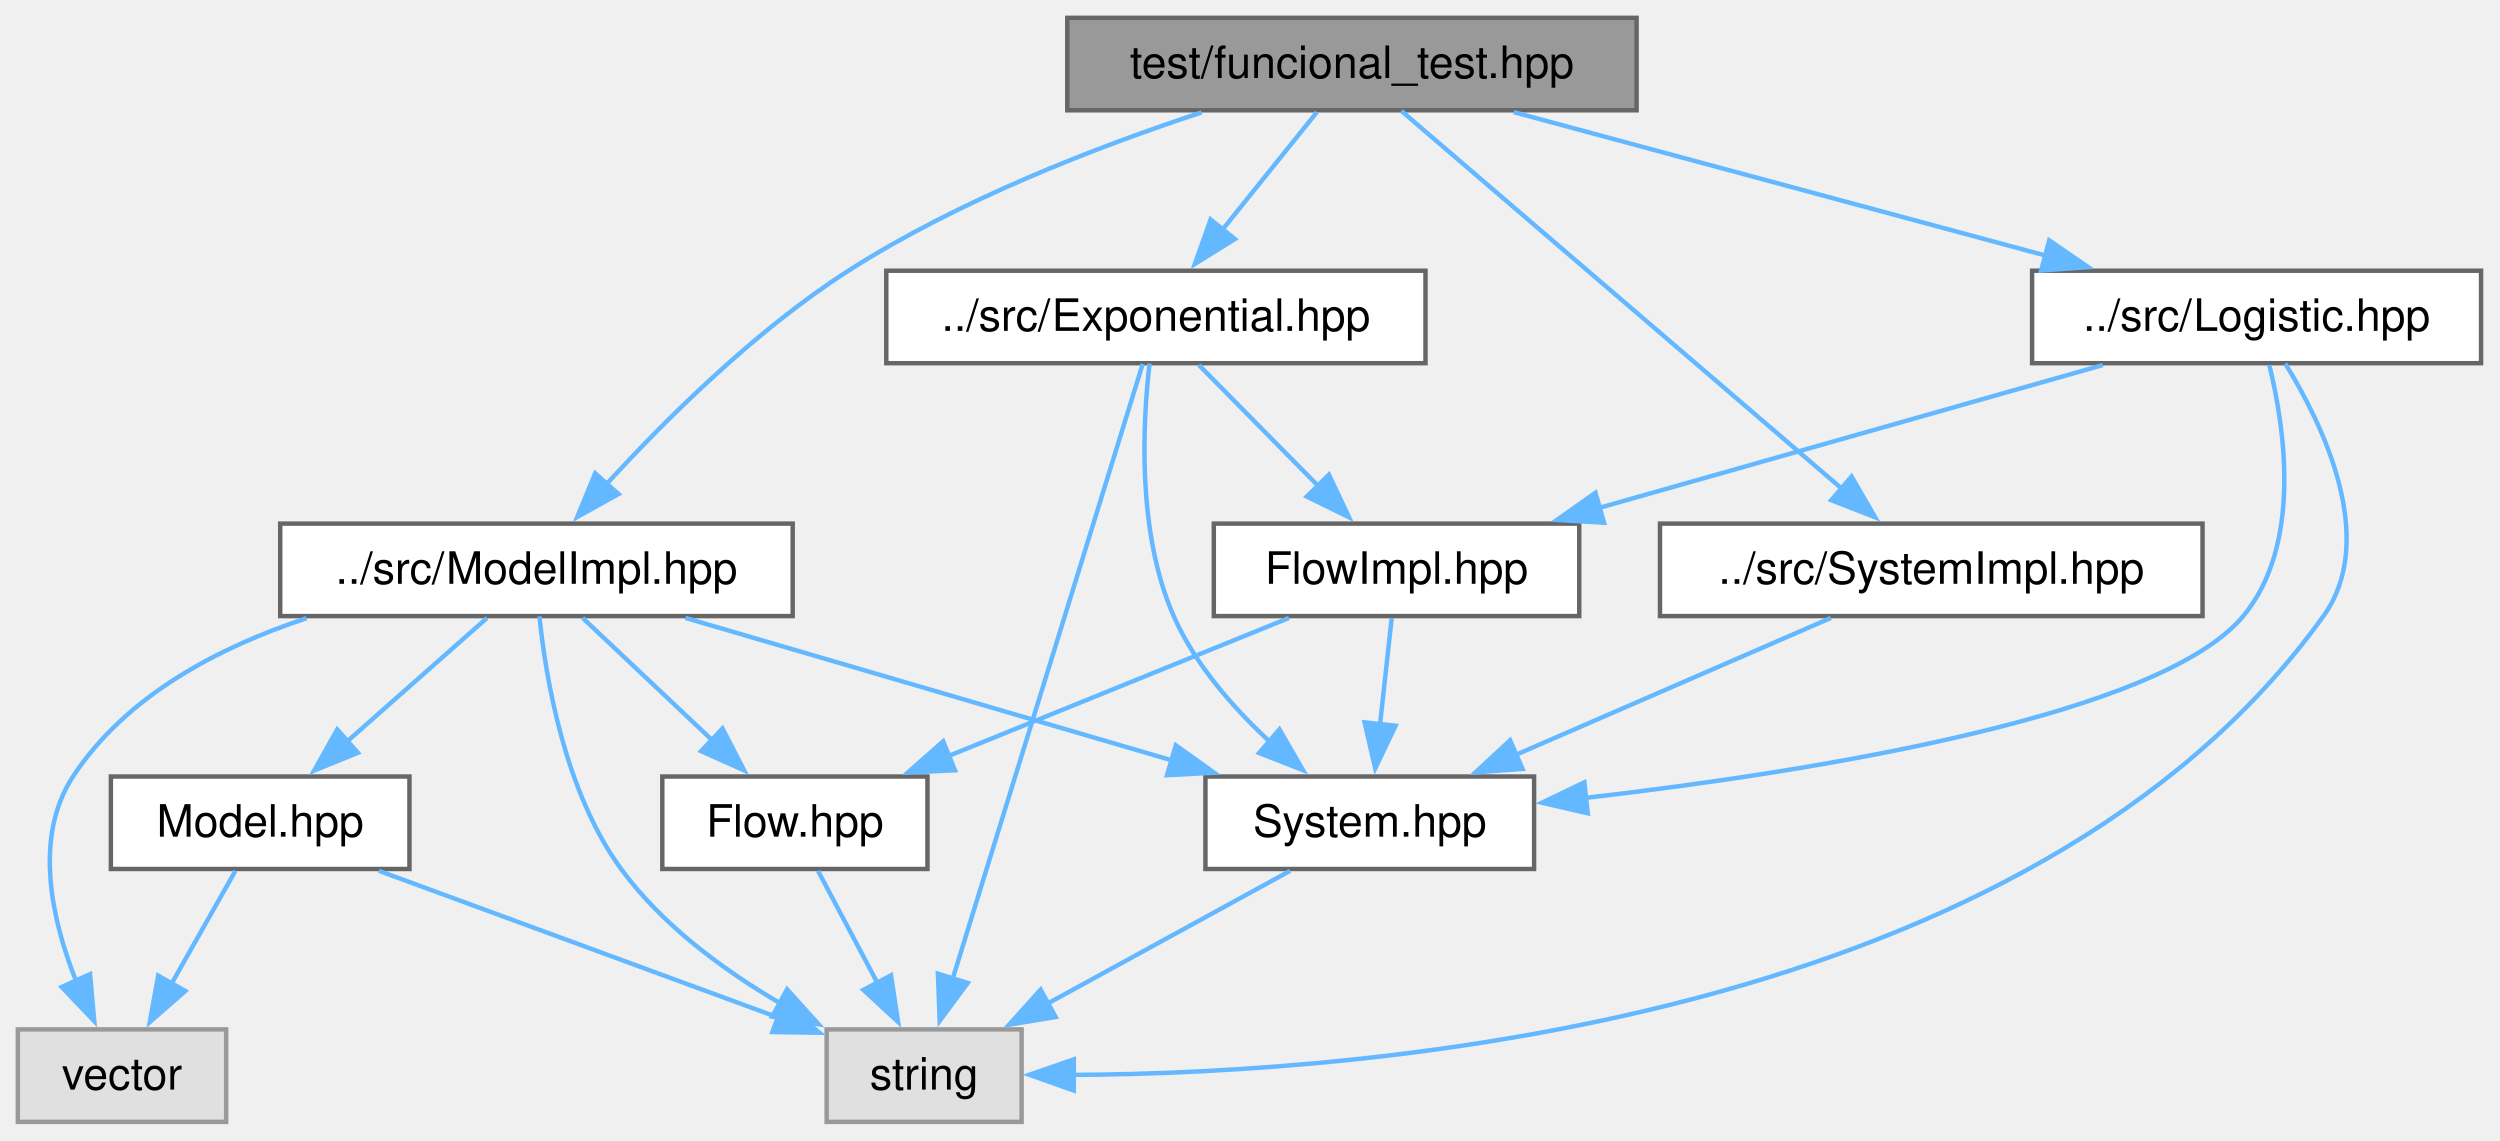
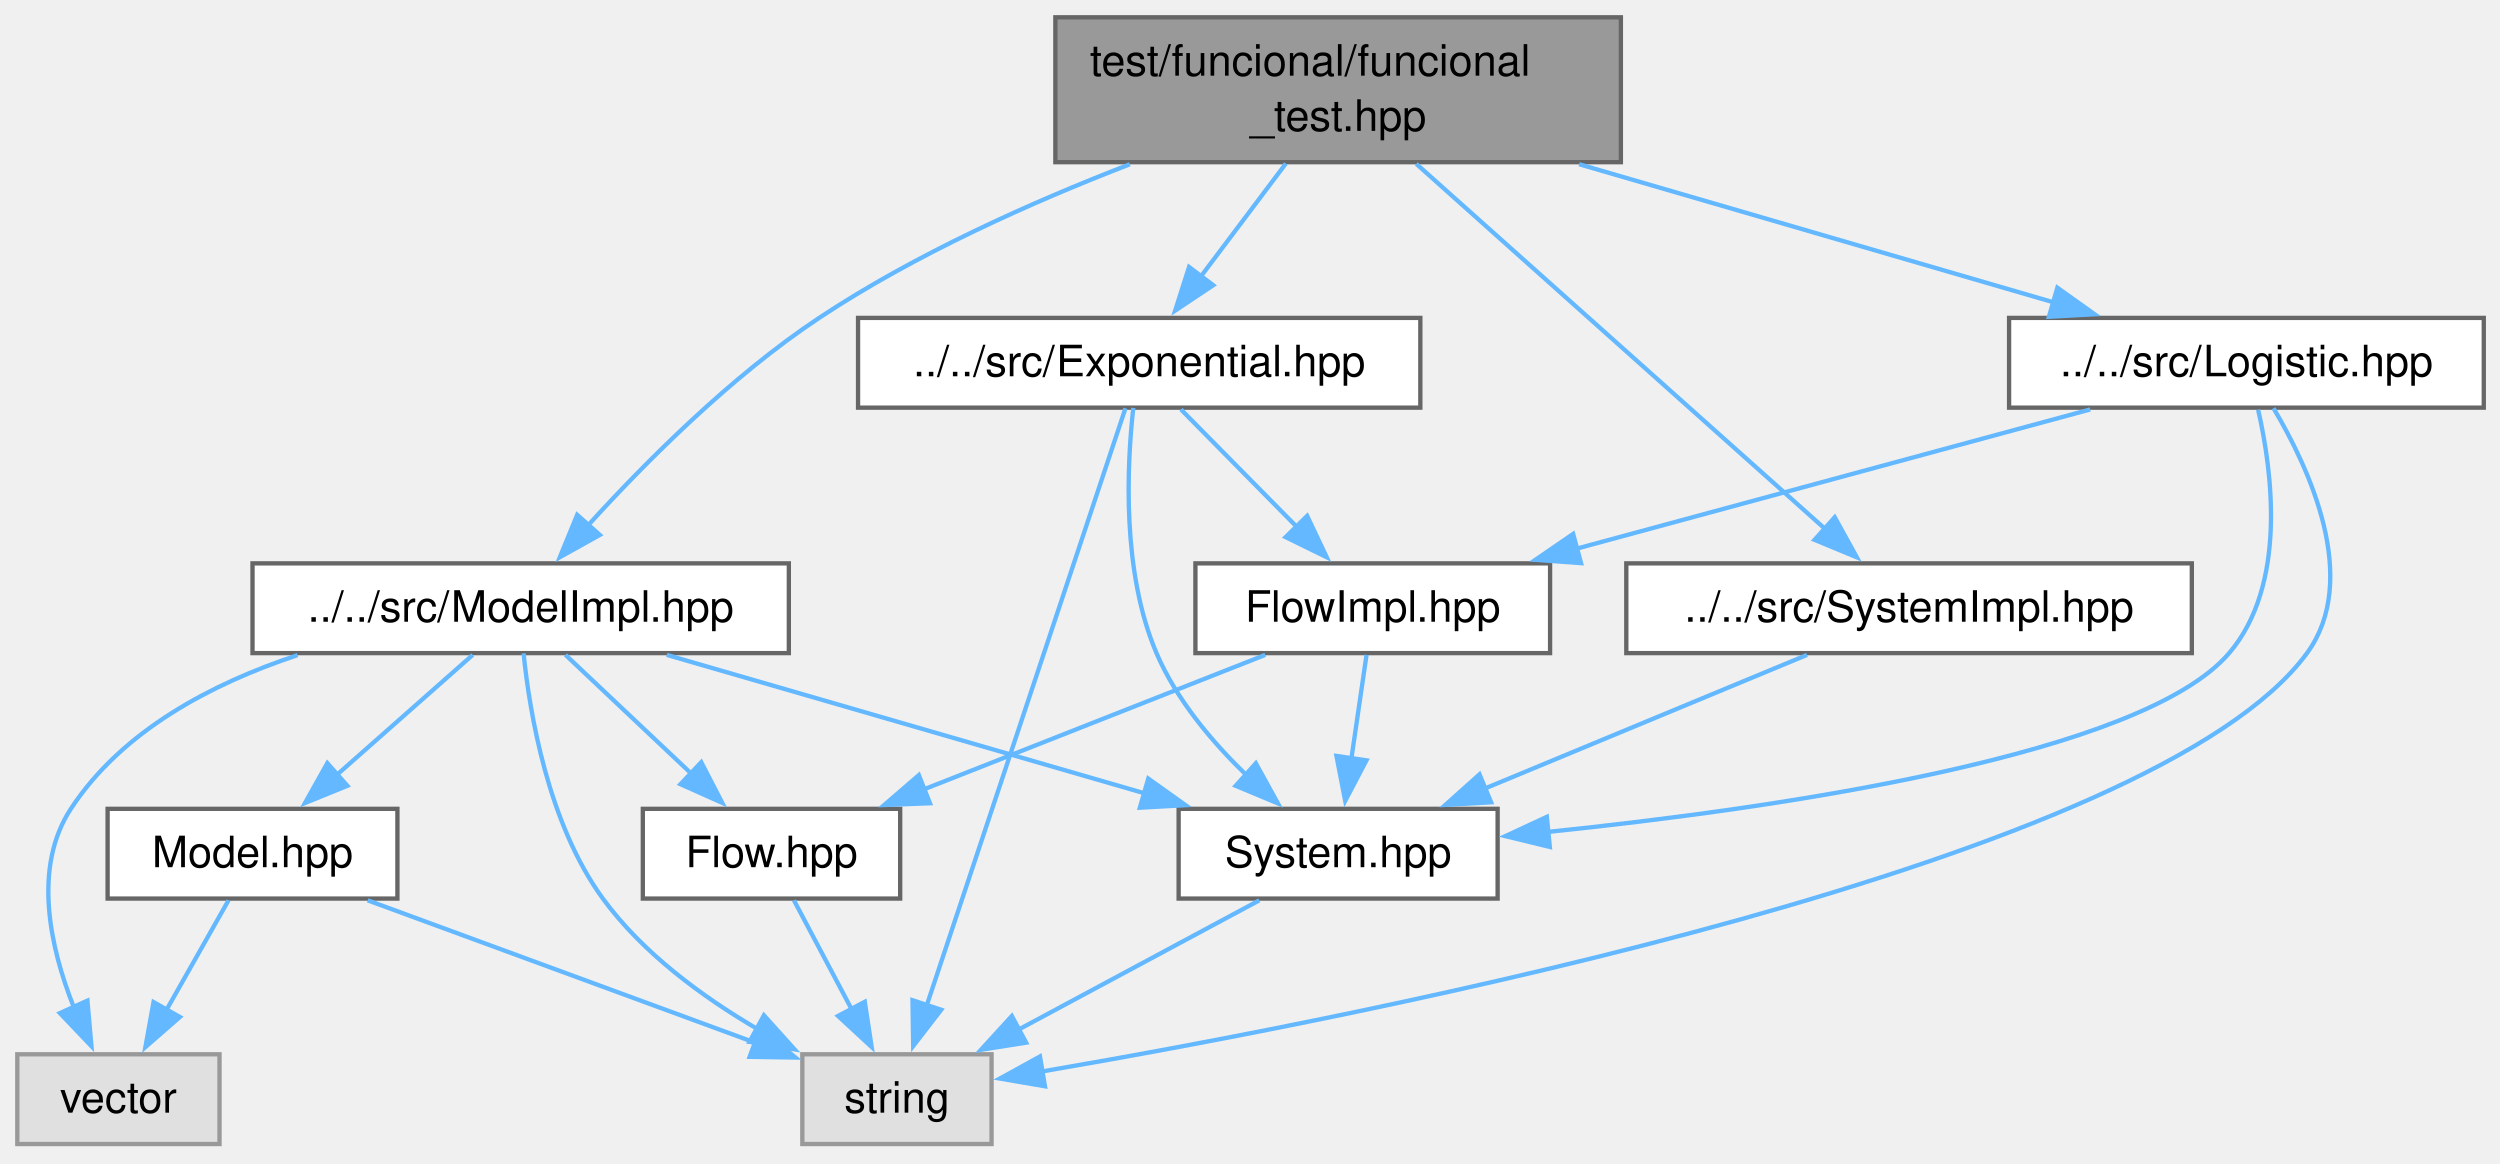
- <svg xmlns="http://www.w3.org/2000/svg" xmlns:xlink="http://www.w3.org/1999/xlink" width="561pt" height="256pt" viewBox="0.00 0.00 561.00 256.00">
-   <g id="graph0" class="graph" transform="scale(1 1) rotate(0) translate(4 251.75)">
+ <svg xmlns="http://www.w3.org/2000/svg" xmlns:xlink="http://www.w3.org/1999/xlink" width="578pt" height="269pt" viewBox="0.00 0.00 578.00 269.00">
+   <g id="graph0" class="graph" transform="scale(1 1) rotate(0) translate(4 264.5)">
    <g id="Node000001" class="node">
      <g id="a_Node000001">
        <a xlink:title="Arquivo contendo as assinaturas dos testes funcionais da simulação.">
-           <polygon fill="#999999" stroke="#666666" points="363.25,-247.75 235.5,-247.75 235.5,-227 363.25,-227 363.25,-247.75" />
-           <text xml:space="preserve" text-anchor="middle" x="299.38" y="-234.25" font-family="Helvetica,sans-Serif" font-size="10.00">test/funcional_test.hpp</text>
+           <polygon fill="#999999" stroke="#666666" points="370.75,-260.5 240,-260.5 240,-227 370.75,-227 370.75,-260.5" />
+           <text xml:space="preserve" text-anchor="start" x="248" y="-247" font-family="Helvetica,sans-Serif" font-size="10.00">test/funcional/funcional</text>
+           <text xml:space="preserve" text-anchor="middle" x="305.38" y="-234.25" font-family="Helvetica,sans-Serif" font-size="10.00">_test.hpp</text>
        </a>
      </g>
    </g>
    <g id="Node000002" class="node">
      <g id="a_Node000002">
-         <a xlink:href="ModelImpl_8hpp_source.html" target="_top" xlink:title=" ">
-           <polygon fill="white" stroke="#666666" points="173.88,-134.25 58.88,-134.25 58.88,-113.5 173.88,-113.5 173.88,-134.25" />
-           <text xml:space="preserve" text-anchor="middle" x="116.38" y="-120.75" font-family="Helvetica,sans-Serif" font-size="10.00">../src/ModelImpl.hpp</text>
+         <a xlink:href="ModelImpl_8hpp.html" target="_top" xlink:title="Implementação concreta da interface Model.">
+           <polygon fill="white" stroke="#666666" points="178.38,-134.25 54.38,-134.25 54.38,-113.5 178.38,-113.5 178.38,-134.25" />
+           <text xml:space="preserve" text-anchor="middle" x="116.38" y="-120.75" font-family="Helvetica,sans-Serif" font-size="10.00">../../src/ModelImpl.hpp</text>
        </a>
      </g>
    </g>
    <g id="edge1_Node000001_Node000002" class="edge">
      <g id="a_edge1_Node000001_Node000002">
        <a xlink:title=" ">
-           <path fill="none" stroke="#63b8ff" d="M265.65,-226.53C242.31,-218.86 211.12,-206.84 186.38,-191 165.39,-177.57 145.11,-157.36 131.83,-142.82" />
-           <polygon fill="#63b8ff" stroke="#63b8ff" points="134.79,-140.88 125.53,-135.74 129.56,-145.54 134.79,-140.88" />
+           <path fill="none" stroke="#63b8ff" d="M257.22,-226.52C234.46,-217.74 207.5,-205.67 185.38,-191 164.96,-177.46 145.14,-157.54 132.02,-143.11" />
+           <polygon fill="#63b8ff" stroke="#63b8ff" points="134.68,-140.83 125.43,-135.67 129.44,-145.47 134.68,-140.83" />
        </a>
      </g>
    </g>
    <g id="Node000008" class="node">
      <g id="a_Node000008">
-         <a xlink:href="SystemImpl_8hpp_source.html" target="_top" xlink:title=" ">
-           <polygon fill="white" stroke="#666666" points="490.25,-134.25 368.5,-134.25 368.5,-113.5 490.25,-113.5 490.25,-134.25" />
-           <text xml:space="preserve" text-anchor="middle" x="429.38" y="-120.75" font-family="Helvetica,sans-Serif" font-size="10.00">../src/SystemImpl.hpp</text>
+         <a xlink:href="SystemImpl_8hpp.html" target="_top" xlink:title="Implementação concreta da interface System.">
+           <polygon fill="white" stroke="#666666" points="502.75,-134.25 372,-134.25 372,-113.5 502.75,-113.5 502.75,-134.25" />
+           <text xml:space="preserve" text-anchor="middle" x="437.38" y="-120.75" font-family="Helvetica,sans-Serif" font-size="10.00">../../src/SystemImpl.hpp</text>
        </a>
      </g>
    </g>
    <g id="edge11_Node000001_Node000008" class="edge">
      <g id="a_edge11_Node000001_Node000008">
        <a xlink:title=" ">
-           <path fill="none" stroke="#63b8ff" d="M310.46,-226.87C332.41,-208.04 381.7,-165.76 409.44,-141.97" />
-           <polygon fill="#63b8ff" stroke="#63b8ff" points="411.49,-144.83 416.8,-135.66 406.93,-139.51 411.49,-144.83" />
+           <path fill="none" stroke="#63b8ff" d="M323.45,-226.61C348.23,-204.48 392.56,-164.9 418,-142.18" />
+           <polygon fill="#63b8ff" stroke="#63b8ff" points="420.19,-144.92 425.31,-135.64 415.52,-139.69 420.19,-144.92" />
        </a>
      </g>
    </g>
    <g id="Node000009" class="node">
      <g id="a_Node000009">
-         <a xlink:href="Exponential_8hpp_source.html" target="_top" xlink:title=" ">
-           <polygon fill="white" stroke="#666666" points="315.88,-191 194.88,-191 194.88,-170.25 315.88,-170.25 315.88,-191" />
-           <text xml:space="preserve" text-anchor="middle" x="255.38" y="-177.5" font-family="Helvetica,sans-Serif" font-size="10.00">../src/Exponential.hpp</text>
+         <a xlink:href="Exponential_8hpp.html" target="_top" xlink:title="Declaração da classe Exponential.">
+           <polygon fill="white" stroke="#666666" points="324.38,-191 194.38,-191 194.38,-170.25 324.38,-170.25 324.38,-191" />
+           <text xml:space="preserve" text-anchor="middle" x="259.38" y="-177.5" font-family="Helvetica,sans-Serif" font-size="10.00">../../src/Exponential.hpp</text>
        </a>
      </g>
    </g>
    <g id="edge13_Node000001_Node000009" class="edge">
      <g id="a_edge13_Node000001_Node000009">
        <a xlink:title=" ">
-           <path fill="none" stroke="#63b8ff" d="M291.51,-226.59C285.63,-219.27 277.41,-209.04 270.3,-200.19" />
-           <polygon fill="#63b8ff" stroke="#63b8ff" points="273.11,-198.11 264.12,-192.51 267.66,-202.5 273.11,-198.11" />
+           <path fill="none" stroke="#63b8ff" d="M293.29,-226.69C287.24,-218.66 279.89,-208.88 273.57,-200.49" />
+           <polygon fill="#63b8ff" stroke="#63b8ff" points="276.5,-198.56 267.69,-192.68 270.91,-202.77 276.5,-198.56" />
        </a>
      </g>
    </g>
    <g id="Node000011" class="node">
      <g id="a_Node000011">
-         <a xlink:href="Logistic_8hpp_source.html" target="_top" xlink:title=" ">
-           <polygon fill="white" stroke="#666666" points="552.75,-191 452,-191 452,-170.25 552.75,-170.25 552.75,-191" />
-           <text xml:space="preserve" text-anchor="middle" x="502.38" y="-177.5" font-family="Helvetica,sans-Serif" font-size="10.00">../src/Logistic.hpp</text>
+         <a xlink:href="Logistic_8hpp.html" target="_top" xlink:title=" ">
+           <polygon fill="white" stroke="#666666" points="570.25,-191 460.5,-191 460.5,-170.25 570.25,-170.25 570.25,-191" />
+           <text xml:space="preserve" text-anchor="middle" x="515.38" y="-177.5" font-family="Helvetica,sans-Serif" font-size="10.00">../../src/Logistic.hpp</text>
        </a>
      </g>
    </g>
    <g id="edge19_Node000001_Node000011" class="edge">
      <g id="a_edge19_Node000001_Node000011">
        <a xlink:title=" ">
-           <path fill="none" stroke="#63b8ff" d="M335.67,-226.59C369.05,-217.58 418.75,-204.18 455.2,-194.35" />
-           <polygon fill="#63b8ff" stroke="#63b8ff" points="455.85,-197.8 464.59,-191.81 454.03,-191.04 455.85,-197.8" />
+           <path fill="none" stroke="#63b8ff" d="M361.1,-226.53C395.45,-216.53 438.89,-203.89 470.92,-194.56" />
+           <polygon fill="#63b8ff" stroke="#63b8ff" points="471.66,-197.99 480.29,-191.84 469.71,-191.27 471.66,-197.99" />
        </a>
      </g>
    </g>
    <g id="Node000003" class="node">
      <g id="a_Node000003">
-         <a xlink:href="Model_8hpp_source.html" target="_top" xlink:title=" ">
+         <a xlink:href="Model_8hpp.html" target="_top" xlink:title="Interface abstrata responsável pelo gerenciamento da simulação.">
          <polygon fill="white" stroke="#666666" points="87.88,-77.5 20.88,-77.5 20.88,-56.75 87.88,-56.75 87.88,-77.5" />
          <text xml:space="preserve" text-anchor="middle" x="54.38" y="-64" font-family="Helvetica,sans-Serif" font-size="10.00">Model.hpp</text>
        </a>
      </g>
    </g>
    <g id="edge2_Node000002_Node000003" class="edge">
      <g id="a_edge2_Node000002_Node000003">
        <a xlink:title=" ">
          <path fill="none" stroke="#63b8ff" d="M105.29,-113.09C96.56,-105.38 84.18,-94.45 73.81,-85.29" />
          <polygon fill="#63b8ff" stroke="#63b8ff" points="76.31,-82.83 66.5,-78.83 71.68,-88.07 76.31,-82.83" />
        </a>
      </g>
    </g>
    <g id="Node000004" class="node">
      <g id="a_Node000004">
        <a xlink:title=" ">
          <polygon fill="#e0e0e0" stroke="#999999" points="46.75,-20.75 0,-20.75 0,0 46.75,0 46.75,-20.75" />
          <text xml:space="preserve" text-anchor="middle" x="23.38" y="-7.25" font-family="Helvetica,sans-Serif" font-size="10.00">vector</text>
        </a>
      </g>
    </g>
    <g id="edge9_Node000002_Node000004" class="edge">
      <g id="a_edge9_Node000002_Node000004">
        <a xlink:title=" ">
          <path fill="none" stroke="#63b8ff" d="M64.79,-113.03C44.93,-106.46 24.19,-95.55 12.38,-77.5 3.51,-63.96 7.52,-45.62 13.04,-31.69" />
          <polygon fill="#63b8ff" stroke="#63b8ff" points="16.21,-33.16 17.15,-22.6 9.84,-30.27 16.21,-33.16" />
        </a>
      </g>
    </g>
    <g id="Node000005" class="node">
      <g id="a_Node000005">
        <a xlink:title=" ">
          <polygon fill="#e0e0e0" stroke="#999999" points="225.25,-20.75 181.5,-20.75 181.5,0 225.25,0 225.25,-20.75" />
          <text xml:space="preserve" text-anchor="middle" x="203.38" y="-7.25" font-family="Helvetica,sans-Serif" font-size="10.00">string</text>
        </a>
      </g>
    </g>
    <g id="edge10_Node000002_Node000005" class="edge">
      <g id="a_edge10_Node000002_Node000005">
        <a xlink:title=" ">
          <path fill="none" stroke="#63b8ff" d="M117.05,-113.44C118.45,-99.75 122.69,-74.11 135.38,-56.75 144.56,-44.18 158.36,-34.05 171.13,-26.58" />
          <polygon fill="#63b8ff" stroke="#63b8ff" points="172.62,-29.76 179.71,-21.89 169.26,-23.61 172.62,-29.76" />
        </a>
      </g>
    </g>
    <g id="Node000006" class="node">
      <g id="a_Node000006">
-         <a xlink:href="System_8hpp_source.html" target="_top" xlink:title=" ">
-           <polygon fill="white" stroke="#666666" points="340.25,-77.5 266.5,-77.5 266.5,-56.75 340.25,-56.75 340.25,-77.5" />
-           <text xml:space="preserve" text-anchor="middle" x="303.38" y="-64" font-family="Helvetica,sans-Serif" font-size="10.00">System.hpp</text>
+         <a xlink:href="System_8hpp.html" target="_top" xlink:title="Interface abstrata que representa um sistema do simulador.">
+           <polygon fill="white" stroke="#666666" points="342.25,-77.5 268.5,-77.5 268.5,-56.75 342.25,-56.75 342.25,-77.5" />
+           <text xml:space="preserve" text-anchor="middle" x="305.38" y="-64" font-family="Helvetica,sans-Serif" font-size="10.00">System.hpp</text>
        </a>
      </g>
    </g>
    <g id="edge5_Node000002_Node000006" class="edge">
      <g id="a_edge5_Node000002_Node000006">
        <a xlink:title=" ">
-           <path fill="none" stroke="#63b8ff" d="M149.81,-113.09C180.29,-104.16 225.55,-90.91 259.05,-81.1" />
-           <polygon fill="#63b8ff" stroke="#63b8ff" points="259.85,-84.51 268.47,-78.35 257.88,-77.8 259.85,-84.51" />
+           <path fill="none" stroke="#63b8ff" d="M150.16,-113.09C180.98,-104.16 226.72,-90.91 260.57,-81.1" />
+           <polygon fill="#63b8ff" stroke="#63b8ff" points="261.48,-84.49 270.11,-78.34 259.53,-77.76 261.48,-84.49" />
        </a>
      </g>
    </g>
    <g id="Node000007" class="node">
      <g id="a_Node000007">
-         <a xlink:href="Flow_8hpp_source.html" target="_top" xlink:title=" ">
+         <a xlink:href="Flow_8hpp.html" target="_top" xlink:title="Interface abstrata que representa um fluxo entre sistemas.">
          <polygon fill="white" stroke="#666666" points="204.12,-77.5 144.62,-77.5 144.62,-56.75 204.12,-56.75 204.12,-77.5" />
          <text xml:space="preserve" text-anchor="middle" x="174.38" y="-64" font-family="Helvetica,sans-Serif" font-size="10.00">Flow.hpp</text>
        </a>
      </g>
    </g>
    <g id="edge7_Node000002_Node000007" class="edge">
      <g id="a_edge7_Node000002_Node000007">
        <a xlink:title=" ">
          <path fill="none" stroke="#63b8ff" d="M126.74,-113.09C134.83,-105.46 146.26,-94.67 155.9,-85.57" />
          <polygon fill="#63b8ff" stroke="#63b8ff" points="158.13,-88.28 162.99,-78.87 153.32,-83.19 158.13,-88.28" />
        </a>
      </g>
    </g>
    <g id="edge3_Node000003_Node000004" class="edge">
      <g id="a_edge3_Node000003_Node000004">
        <a xlink:title=" ">
          <path fill="none" stroke="#63b8ff" d="M48.83,-56.34C44.87,-49.33 39.39,-39.66 34.53,-31.08" />
          <polygon fill="#63b8ff" stroke="#63b8ff" points="37.59,-29.37 29.61,-22.4 31.5,-32.82 37.59,-29.37" />
        </a>
      </g>
    </g>
    <g id="edge4_Node000003_Node000005" class="edge">
      <g id="a_edge4_Node000003_Node000005">
        <a xlink:title=" ">
          <path fill="none" stroke="#63b8ff" d="M81.01,-56.34C106.06,-47.13 143.63,-33.33 170.53,-23.45" />
          <polygon fill="#63b8ff" stroke="#63b8ff" points="171.73,-26.73 179.91,-20 169.32,-20.16 171.73,-26.73" />
        </a>
      </g>
    </g>
    <g id="edge6_Node000006_Node000005" class="edge">
      <g id="a_edge6_Node000006_Node000005">
        <a xlink:title=" ">
-           <path fill="none" stroke="#63b8ff" d="M285.5,-56.34C270.28,-48.01 248.18,-35.91 230.74,-26.36" />
-           <polygon fill="#63b8ff" stroke="#63b8ff" points="232.88,-23.54 222.43,-21.81 229.52,-29.68 232.88,-23.54" />
+           <path fill="none" stroke="#63b8ff" d="M287.14,-56.34C271.69,-48.05 249.29,-36.02 231.54,-26.49" />
+           <polygon fill="#63b8ff" stroke="#63b8ff" points="233.25,-23.44 222.79,-21.79 229.94,-29.61 233.25,-23.44" />
        </a>
      </g>
    </g>
    <g id="edge8_Node000007_Node000005" class="edge">
      <g id="a_edge8_Node000007_Node000005">
        <a xlink:title=" ">
          <path fill="none" stroke="#63b8ff" d="M179.56,-56.34C183.27,-49.33 188.39,-39.66 192.94,-31.08" />
          <polygon fill="#63b8ff" stroke="#63b8ff" points="195.94,-32.89 197.53,-22.42 189.75,-29.61 195.94,-32.89" />
        </a>
      </g>
    </g>
    <g id="edge12_Node000008_Node000006" class="edge">
      <g id="a_edge12_Node000008_Node000006">
        <a xlink:title=" ">
-           <path fill="none" stroke="#63b8ff" d="M406.85,-113.09C387.14,-104.52 358.27,-91.98 336.02,-82.31" />
-           <polygon fill="#63b8ff" stroke="#63b8ff" points="337.66,-79.21 327.09,-78.43 334.87,-85.63 337.66,-79.21" />
+           <path fill="none" stroke="#63b8ff" d="M413.78,-113.09C393.03,-104.48 362.6,-91.86 339.26,-82.18" />
+           <polygon fill="#63b8ff" stroke="#63b8ff" points="340.75,-79.01 330.17,-78.41 338.06,-85.47 340.75,-79.01" />
        </a>
      </g>
    </g>
    <g id="edge18_Node000009_Node000005" class="edge">
      <g id="a_edge18_Node000009_Node000005">
        <a xlink:title=" ">
-           <path fill="none" stroke="#63b8ff" d="M252.43,-170.1C244.25,-143.62 221.08,-68.68 209.76,-32.05" />
-           <polygon fill="#63b8ff" stroke="#63b8ff" points="213.16,-31.18 206.86,-22.66 206.47,-33.25 213.16,-31.18" />
+           <path fill="none" stroke="#63b8ff" d="M256.2,-170.1C247.39,-143.62 222.45,-68.68 210.26,-32.05" />
+           <polygon fill="#63b8ff" stroke="#63b8ff" points="213.61,-31.04 207.13,-22.65 206.97,-33.25 213.61,-31.04" />
        </a>
      </g>
    </g>
    <g id="edge17_Node000009_Node000006" class="edge">
      <g id="a_edge17_Node000009_Node000006">
        <a xlink:title=" ">
-           <path fill="none" stroke="#63b8ff" d="M253.96,-170.17C252.41,-156.88 251.12,-132.23 259.38,-113.5 264.12,-102.73 272.61,-93.03 280.87,-85.38" />
-           <polygon fill="#63b8ff" stroke="#63b8ff" points="283.1,-88.09 288.41,-78.92 278.54,-82.77 283.1,-88.09" />
+           <path fill="none" stroke="#63b8ff" d="M258.02,-170.19C256.54,-156.94 255.33,-132.33 263.38,-113.5 267.96,-102.77 276.22,-92.97 284.21,-85.25" />
+           <polygon fill="#63b8ff" stroke="#63b8ff" points="286.35,-88.03 291.46,-78.75 281.68,-82.82 286.35,-88.03" />
        </a>
      </g>
    </g>
    <g id="Node000010" class="node">
      <g id="a_Node000010">
-         <a xlink:href="FlowImpl_8hpp_source.html" target="_top" xlink:title=" ">
-           <polygon fill="white" stroke="#666666" points="350.38,-134.25 268.38,-134.25 268.38,-113.5 350.38,-113.5 350.38,-134.25" />
-           <text xml:space="preserve" text-anchor="middle" x="309.38" y="-120.75" font-family="Helvetica,sans-Serif" font-size="10.00">FlowImpl.hpp</text>
+         <a xlink:href="FlowImpl_8hpp.html" target="_top" xlink:title="Implementação concreta da interface Flow.">
+           <polygon fill="white" stroke="#666666" points="354.38,-134.25 272.38,-134.25 272.38,-113.5 354.38,-113.5 354.38,-134.25" />
+           <text xml:space="preserve" text-anchor="middle" x="313.38" y="-120.75" font-family="Helvetica,sans-Serif" font-size="10.00">FlowImpl.hpp</text>
        </a>
      </g>
    </g>
    <g id="edge14_Node000009_Node000010" class="edge">
      <g id="a_edge14_Node000009_Node000010">
        <a xlink:title=" ">
-           <path fill="none" stroke="#63b8ff" d="M265.03,-169.84C272.48,-162.28 282.98,-151.64 291.9,-142.6" />
-           <polygon fill="#63b8ff" stroke="#63b8ff" points="294.21,-145.23 298.74,-135.66 289.23,-140.32 294.21,-145.23" />
+           <path fill="none" stroke="#63b8ff" d="M269.03,-169.84C276.48,-162.28 286.98,-151.64 295.9,-142.6" />
+           <polygon fill="#63b8ff" stroke="#63b8ff" points="298.21,-145.23 302.74,-135.66 293.23,-140.32 298.21,-145.23" />
        </a>
      </g>
    </g>
    <g id="edge16_Node000010_Node000006" class="edge">
      <g id="a_edge16_Node000010_Node000006">
        <a xlink:title=" ">
-           <path fill="none" stroke="#63b8ff" d="M308.3,-113.09C307.58,-106.47 306.59,-97.47 305.69,-89.27" />
-           <polygon fill="#63b8ff" stroke="#63b8ff" points="309.17,-88.89 304.6,-79.33 302.21,-89.65 309.17,-88.89" />
+           <path fill="none" stroke="#63b8ff" d="M311.94,-113.09C310.97,-106.39 309.63,-97.26 308.42,-88.98" />
+           <polygon fill="#63b8ff" stroke="#63b8ff" points="311.92,-88.71 307.01,-79.33 304.99,-89.73 311.92,-88.71" />
        </a>
      </g>
    </g>
    <g id="edge15_Node000010_Node000007" class="edge">
      <g id="a_edge15_Node000010_Node000007">
        <a xlink:title=" ">
-           <path fill="none" stroke="#63b8ff" d="M285.24,-113.09C263.93,-104.44 232.62,-91.75 208.71,-82.05" />
-           <polygon fill="#63b8ff" stroke="#63b8ff" points="210.29,-78.91 199.7,-78.4 207.66,-85.4 210.29,-78.91" />
+           <path fill="none" stroke="#63b8ff" d="M288.52,-113.09C266.49,-104.41 234.06,-91.63 209.39,-81.92" />
+           <polygon fill="#63b8ff" stroke="#63b8ff" points="211.01,-78.79 200.42,-78.38 208.44,-85.3 211.01,-78.79" />
        </a>
      </g>
    </g>
    <g id="edge22_Node000011_Node000005" class="edge">
      <g id="a_edge22_Node000011_Node000005">
        <a xlink:title=" ">
-           <path fill="none" stroke="#63b8ff" d="M508.82,-170.15C517.29,-156.41 529.73,-130.71 517.38,-113.5 452.08,-22.53 303.61,-10.93 236.91,-10.54" />
-           <polygon fill="#63b8ff" stroke="#63b8ff" points="236.95,-7.04 226.96,-10.57 236.97,-14.04 236.95,-7.04" />
+           <path fill="none" stroke="#63b8ff" d="M521.64,-170.11C529.85,-156.32 541.84,-130.55 529.38,-113.5 494.17,-65.32 312.87,-29.78 236.92,-16.78" />
+           <polygon fill="#63b8ff" stroke="#63b8ff" points="237.6,-13.35 227.16,-15.14 236.44,-20.25 237.6,-13.35" />
        </a>
      </g>
    </g>
    <g id="edge21_Node000011_Node000006" class="edge">
      <g id="a_edge21_Node000011_Node000006">
        <a xlink:title=" ">
-           <path fill="none" stroke="#63b8ff" d="M505.24,-169.8C508.72,-155.63 512.61,-129.4 499.38,-113.5 480.78,-91.17 403.54,-78.69 351.75,-72.7" />
-           <polygon fill="#63b8ff" stroke="#63b8ff" points="352.3,-69.24 341.98,-71.62 351.53,-76.2 352.3,-69.24" />
+           <path fill="none" stroke="#63b8ff" d="M518.08,-169.76C521.34,-155.54 524.83,-129.24 511.38,-113.5 491.27,-89.98 407.95,-77.74 353.63,-72.14" />
+           <polygon fill="#63b8ff" stroke="#63b8ff" points="354.32,-68.69 344.02,-71.19 353.63,-75.65 354.32,-68.69" />
        </a>
      </g>
    </g>
    <g id="edge20_Node000011_Node000010" class="edge">
      <g id="a_edge20_Node000011_Node000010">
        <a xlink:title=" ">
-           <path fill="none" stroke="#63b8ff" d="M467.87,-169.84C436.27,-160.87 389.29,-147.54 354.67,-137.73" />
-           <polygon fill="#63b8ff" stroke="#63b8ff" points="355.94,-134.45 345.36,-135.08 354.03,-141.18 355.94,-134.45" />
+           <path fill="none" stroke="#63b8ff" d="M479.26,-169.84C446.04,-160.83 396.59,-147.43 360.32,-137.6" />
+           <polygon fill="#63b8ff" stroke="#63b8ff" points="361.54,-134.3 350.98,-135.07 359.71,-141.06 361.54,-134.3" />
        </a>
      </g>
    </g>
  </g>
</svg>
